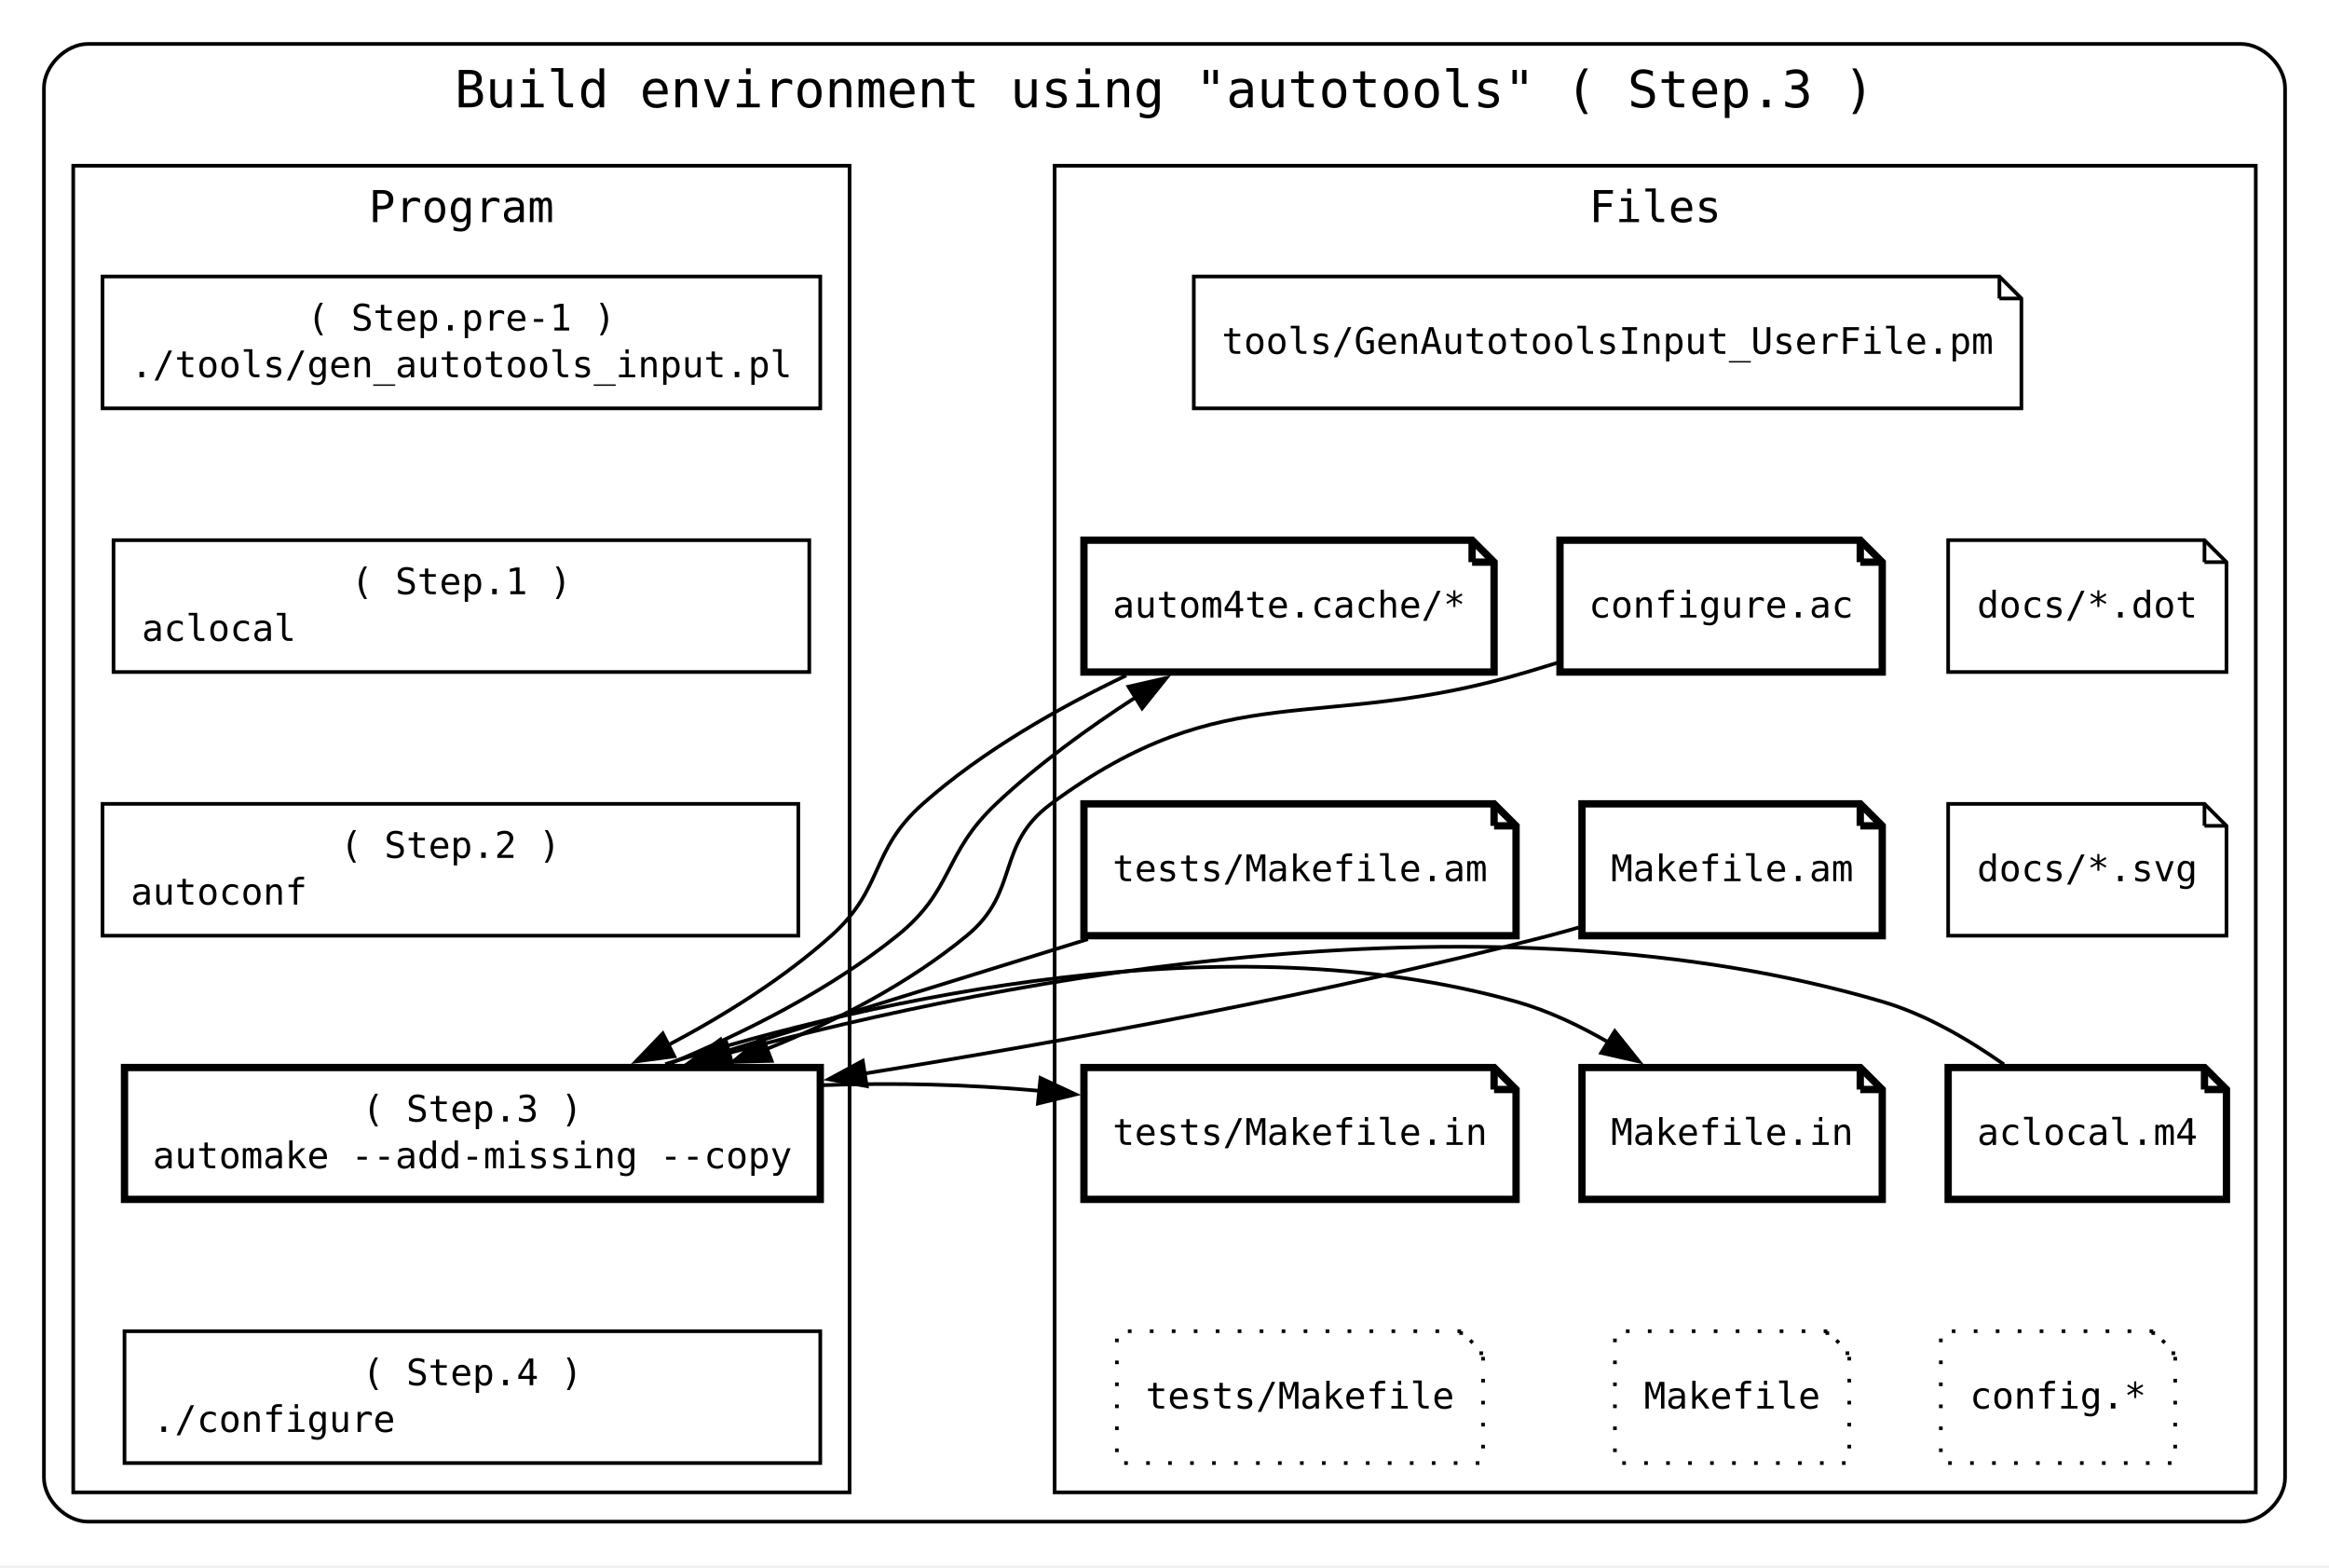
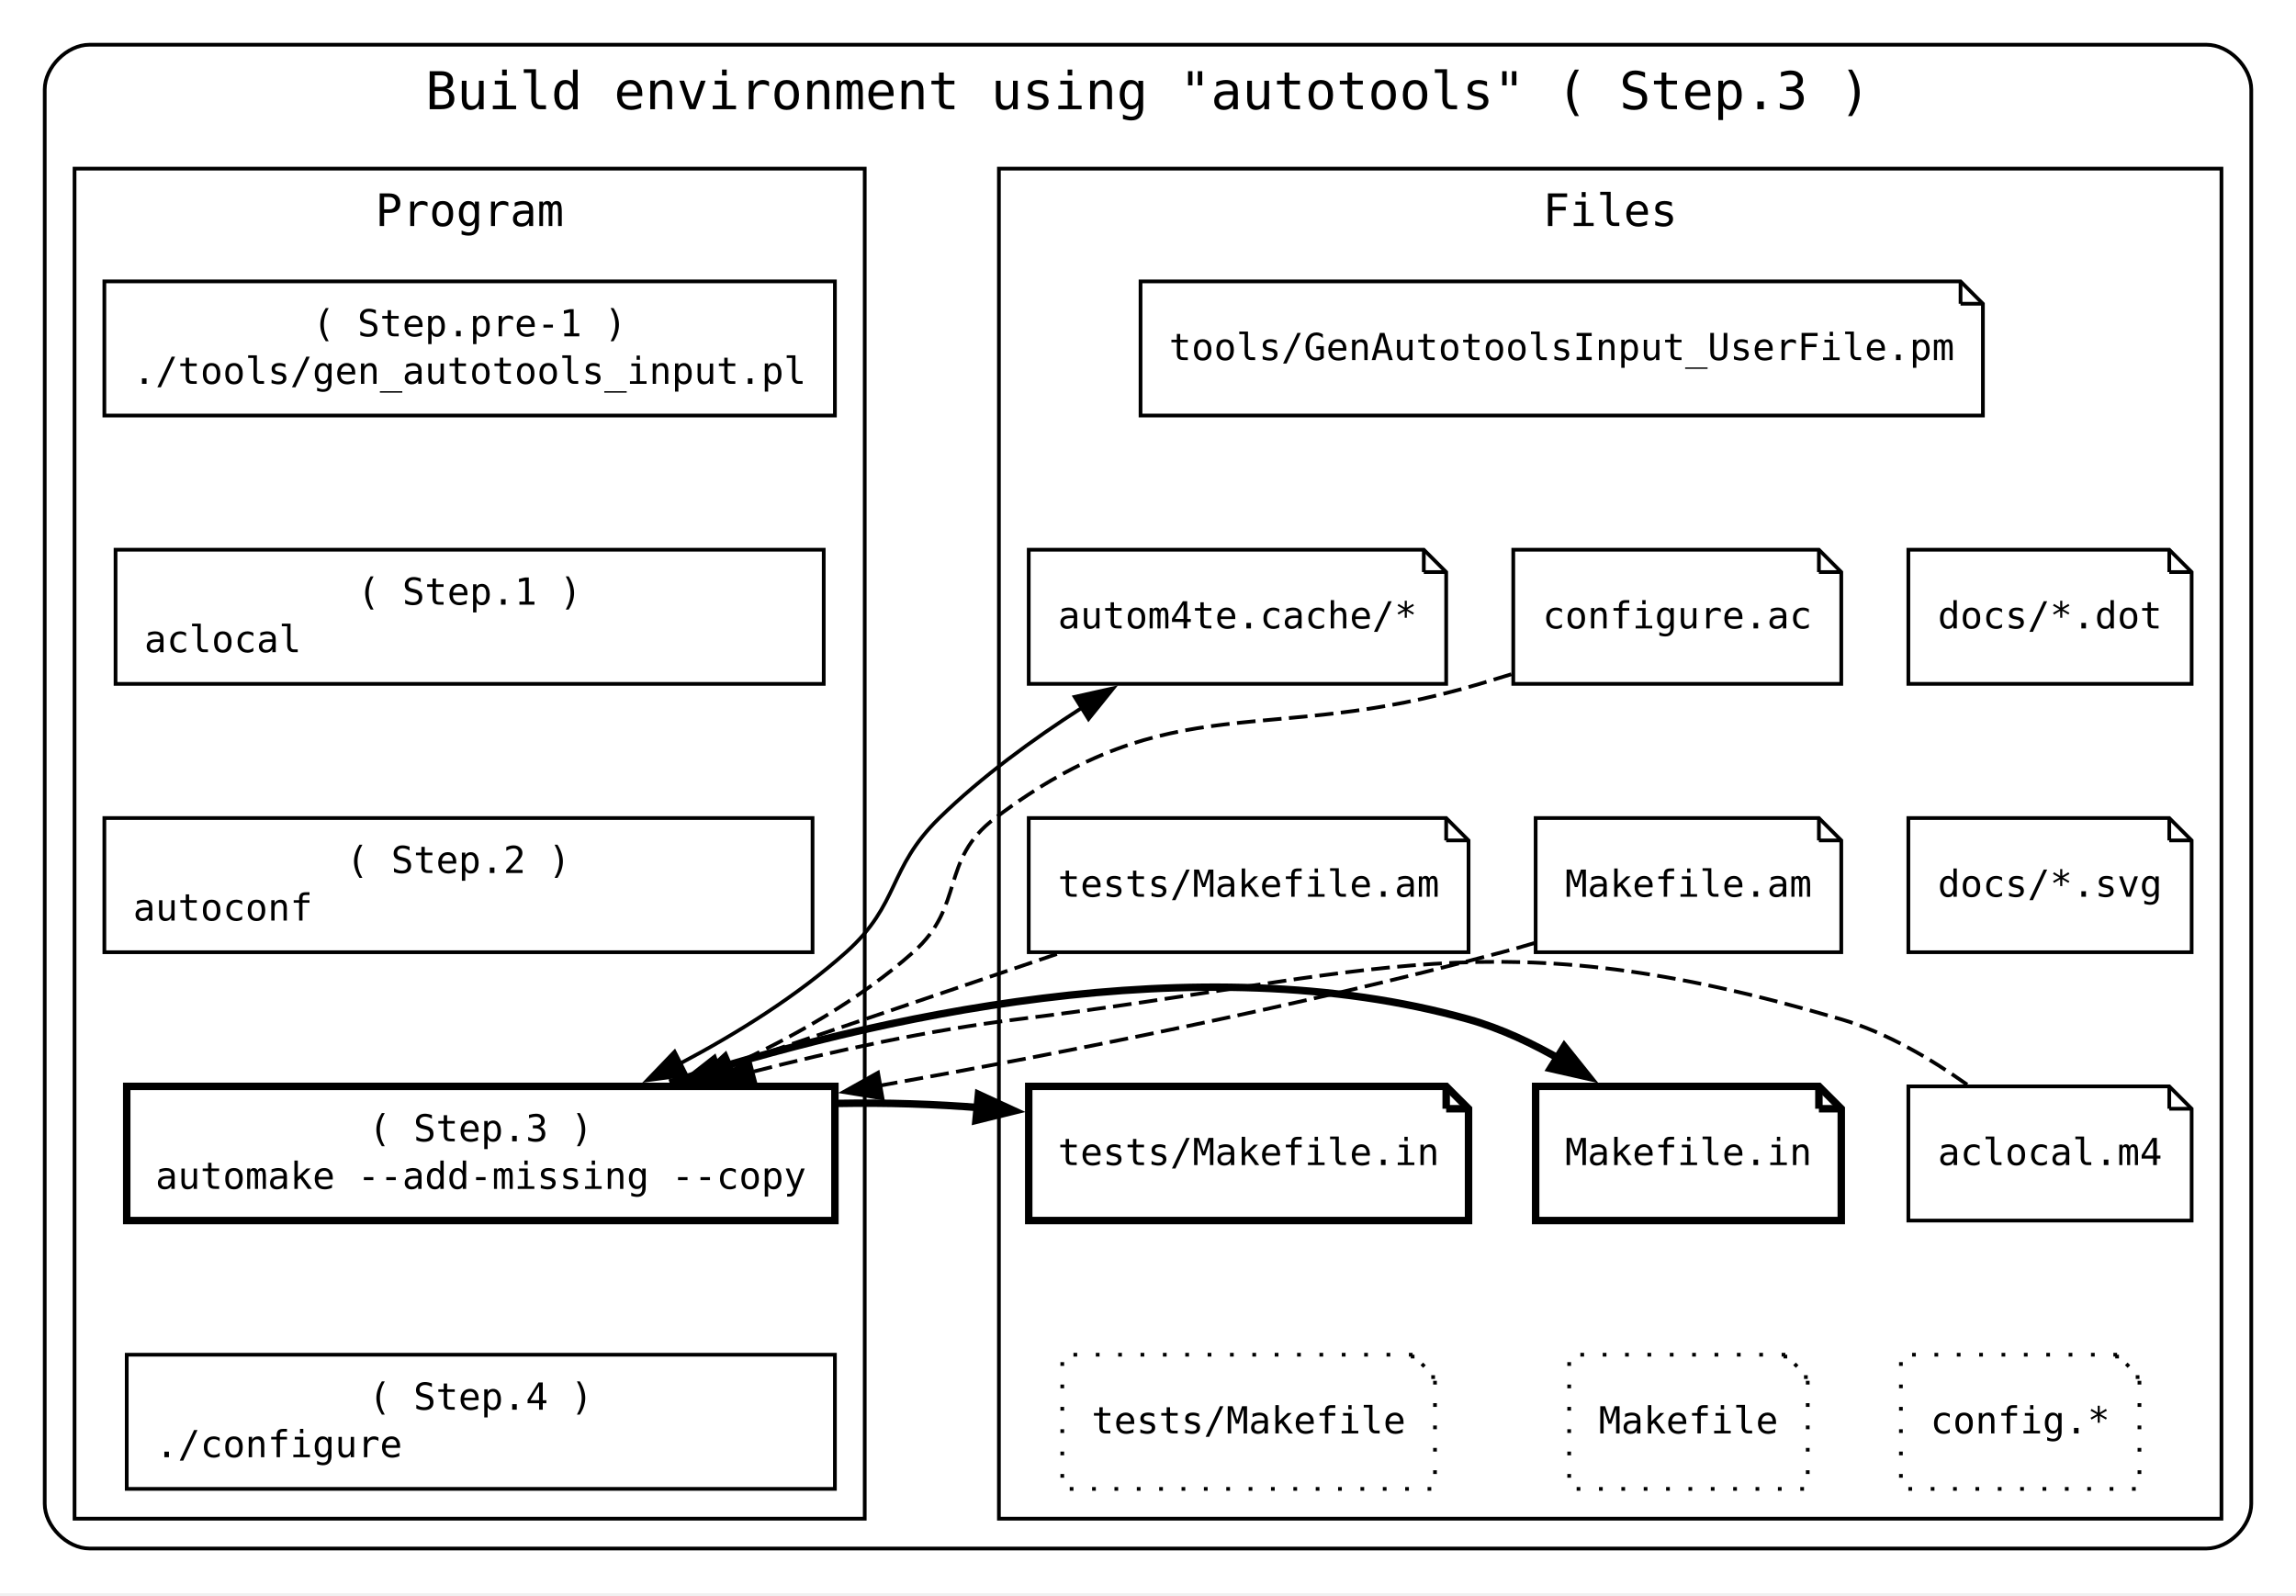
- <svg xmlns="http://www.w3.org/2000/svg" width="636pt" height="428pt" viewBox="0.00 0.00 636.00 428.00">
+ <svg xmlns="http://www.w3.org/2000/svg" width="616pt" height="428pt" viewBox="0.00 0.00 616.00 428.00">
  <g id="graph0" class="graph" transform="scale(1 1) rotate(0) translate(4 423.5)">
-     <polygon fill="white" stroke="none" points="-4,4 -4,-423.5 632,-423.5 632,4 -4,4" />
+     <polygon fill="white" stroke="none" points="-4,4 -4,-423.5 612,-423.5 612,4 -4,4" />
    <g id="clust1" class="cluster">
-       <path fill="none" stroke="black" d="M20,-8C20,-8 608,-8 608,-8 614,-8 620,-14 620,-20 620,-20 620,-399.5 620,-399.5 620,-405.5 614,-411.5 608,-411.5 608,-411.5 20,-411.5 20,-411.5 14,-411.5 8,-405.5 8,-399.5 8,-399.5 8,-20 8,-20 8,-14 14,-8 20,-8" />
-       <text xml:space="preserve" text-anchor="middle" x="314" y="-394.2" font-family="monospace" font-size="14.00">Build environment using "autotools" ( Step.3 )</text>
+       <path fill="none" stroke="black" d="M20,-8C20,-8 588,-8 588,-8 594,-8 600,-14 600,-20 600,-20 600,-399.5 600,-399.5 600,-405.5 594,-411.5 588,-411.5 588,-411.5 20,-411.5 20,-411.5 14,-411.5 8,-405.5 8,-399.5 8,-399.5 8,-20 8,-20 8,-14 14,-8 20,-8" />
+       <text xml:space="preserve" text-anchor="middle" x="304" y="-394.2" font-family="monospace" font-size="14.00">Build environment using "autotools" ( Step.3 )</text>
    </g>
    <g id="clust2" class="cluster">
      <polygon fill="none" stroke="black" points="16,-16 16,-378.25 228,-378.25 228,-16 16,-16" />
      <text xml:space="preserve" text-anchor="middle" x="122" y="-362.85" font-family="monospace" font-size="12.00">Program</text>
    </g>
    <g id="clust4" class="cluster">
-       <polygon fill="none" stroke="black" points="284,-16 284,-378.25 612,-378.25 612,-16 284,-16" />
-       <text xml:space="preserve" text-anchor="middle" x="448" y="-362.85" font-family="monospace" font-size="12.00">Files</text>
+       <polygon fill="none" stroke="black" points="264,-16 264,-378.25 592,-378.25 592,-16 264,-16" />
+       <text xml:space="preserve" text-anchor="middle" x="428" y="-362.85" font-family="monospace" font-size="12.00">Files</text>
    </g>
    <g id="node1" class="node">
      <polygon fill="none" stroke="black" points="220,-348 24,-348 24,-312 220,-312 220,-348" />
      <text xml:space="preserve" text-anchor="middle" x="122" y="-333.25" font-family="monospace" font-size="10.00">( Step.pre-1 )</text>
      <text xml:space="preserve" text-anchor="middle" x="122" y="-320.5" font-family="monospace" font-size="10.00">./tools/gen_autotools_input.pl</text>
    </g>
    <g id="node2" class="node">
      <polygon fill="none" stroke="black" points="217,-276 27,-276 27,-240 217,-240 217,-276" />
      <text xml:space="preserve" text-anchor="middle" x="122" y="-261.25" font-family="monospace" font-size="10.00">( Step.1 )</text>
      <text xml:space="preserve" text-anchor="middle" x="122" y="-248.5" font-family="monospace" font-size="10.00">aclocal                      </text>
    </g>
    <g id="node3" class="node">
      <polygon fill="none" stroke="black" points="214,-204 24,-204 24,-168 214,-168 214,-204" />
      <text xml:space="preserve" text-anchor="middle" x="119" y="-189.25" font-family="monospace" font-size="10.00">( Step.2 )</text>
      <text xml:space="preserve" text-anchor="middle" x="119" y="-176.5" font-family="monospace" font-size="10.00">autoconf                     </text>
    </g>
    <g id="node4" class="node">
      <polygon fill="none" stroke="black" stroke-width="2" points="220,-132 30,-132 30,-96 220,-96 220,-132" />
      <text xml:space="preserve" text-anchor="middle" x="125" y="-117.25" font-family="monospace" font-size="10.00">( Step.3 )</text>
      <text xml:space="preserve" text-anchor="middle" x="125" y="-104.5" font-family="monospace" font-size="10.00">automake --add-missing --copy</text>
    </g>
    <g id="node5" class="node">
      <polygon fill="none" stroke="black" points="220,-60 30,-60 30,-24 220,-24 220,-60" />
      <text xml:space="preserve" text-anchor="middle" x="125" y="-45.25" font-family="monospace" font-size="10.00">( Step.4 )</text>
      <text xml:space="preserve" text-anchor="middle" x="125" y="-32.5" font-family="monospace" font-size="10.00">./configure                  </text>
    </g>
    <g id="node13" class="node">
-       <polygon fill="none" stroke="black" stroke-width="2" points="504,-132 428,-132 428,-96 510,-96 510,-126 504,-132" />
-       <polyline fill="none" stroke="black" stroke-width="2" points="504,-132 504,-126" />
-       <polyline fill="none" stroke="black" stroke-width="2" points="510,-126 504,-126" />
-       <text xml:space="preserve" text-anchor="middle" x="469" y="-110.88" font-family="monospace" font-size="10.00">Makefile.in</text>
+       <polygon fill="none" stroke="black" stroke-width="2" points="484,-132 408,-132 408,-96 490,-96 490,-126 484,-132" />
+       <polyline fill="none" stroke="black" stroke-width="2" points="484,-132 484,-126" />
+       <polyline fill="none" stroke="black" stroke-width="2" points="490,-126 484,-126" />
+       <text xml:space="preserve" text-anchor="middle" x="449" y="-110.88" font-family="monospace" font-size="10.00">Makefile.in</text>
+     </g>
+     <g id="edge35" class="edge">
+       <path fill="none" stroke="black" stroke-width="2" d="M175.66,-132.91C229.63,-150.28 317.14,-170.47 390,-150 398.69,-147.56 407.37,-143.44 415.29,-138.85" />
+       <polygon fill="black" stroke="black" stroke-width="2" points="415.68,-142.73 422.3,-134.46 411.97,-136.8 415.68,-142.73" />
+     </g>
+     <g id="node17" class="node">
+       <polygon fill="none" stroke="black" stroke-width="2" points="384,-132 272,-132 272,-96 390,-96 390,-126 384,-132" />
+       <polyline fill="none" stroke="black" stroke-width="2" points="384,-132 384,-126" />
+       <polyline fill="none" stroke="black" stroke-width="2" points="390,-126 384,-126" />
+       <text xml:space="preserve" text-anchor="middle" x="331" y="-110.88" font-family="monospace" font-size="10.00">tests/Makefile.in</text>
+     </g>
+     <g id="edge36" class="edge">
+       <path fill="none" stroke="black" stroke-width="2" d="M220.76,-127.43C233.75,-127.67 246.74,-127.27 259.73,-126.22" />
+       <polygon fill="black" stroke="black" stroke-width="2" points="258.51,-129.85 268.13,-125.42 257.84,-122.88 258.51,-129.85" />
+     </g>
+     <g id="node6" class="node">
+       <polygon fill="none" stroke="black" points="522,-348 302,-348 302,-312 528,-312 528,-342 522,-348" />
+       <polyline fill="none" stroke="black" points="522,-348 522,-342" />
+       <polyline fill="none" stroke="black" points="528,-342 522,-342" />
+       <text xml:space="preserve" text-anchor="middle" x="415" y="-326.88" font-family="monospace" font-size="10.00">tools/GenAutotoolsInput_UserFile.pm</text>
+     </g>
+     <g id="node7" class="node">
+       <polygon fill="none" stroke="black" points="578,-276 508,-276 508,-240 584,-240 584,-270 578,-276" />
+       <polyline fill="none" stroke="black" points="578,-276 578,-270" />
+       <polyline fill="none" stroke="black" points="584,-270 578,-270" />
+       <text xml:space="preserve" text-anchor="middle" x="546" y="-254.88" font-family="monospace" font-size="10.00">docs/*.dot</text>
+     </g>
+     <g id="node11" class="node">
+       <polygon fill="none" stroke="black" points="484,-276 402,-276 402,-240 490,-240 490,-270 484,-276" />
+       <polyline fill="none" stroke="black" points="484,-276 484,-270" />
+       <polyline fill="none" stroke="black" points="490,-270 484,-270" />
+       <text xml:space="preserve" text-anchor="middle" x="446" y="-254.88" font-family="monospace" font-size="10.00">configure.ac</text>
+     </g>
+     <g id="node15" class="node">
+       <polygon fill="none" stroke="black" points="378,-276 272,-276 272,-240 384,-240 384,-270 378,-276" />
+       <polyline fill="none" stroke="black" points="378,-276 378,-270" />
+       <polyline fill="none" stroke="black" points="384,-270 378,-270" />
+       <text xml:space="preserve" text-anchor="middle" x="328" y="-254.88" font-family="monospace" font-size="10.00">autom4te.cache/*</text>
+     </g>
+     <g id="node8" class="node">
+       <polygon fill="none" stroke="black" points="578,-204 508,-204 508,-168 584,-168 584,-198 578,-204" />
+       <polyline fill="none" stroke="black" points="578,-204 578,-198" />
+       <polyline fill="none" stroke="black" points="584,-198 578,-198" />
+       <text xml:space="preserve" text-anchor="middle" x="546" y="-182.88" font-family="monospace" font-size="10.00">docs/*.svg</text>
+     </g>
+     <g id="node9" class="node">
+       <polygon fill="none" stroke="black" points="578,-132 508,-132 508,-96 584,-96 584,-126 578,-132" />
+       <polyline fill="none" stroke="black" points="578,-132 578,-126" />
+       <polyline fill="none" stroke="black" points="584,-126 578,-126" />
+       <text xml:space="preserve" text-anchor="middle" x="546" y="-110.88" font-family="monospace" font-size="10.00">aclocal.m4</text>
+     </g>
+     <g id="node12" class="node">
+       <polygon fill="none" stroke="black" points="484,-204 408,-204 408,-168 490,-168 490,-198 484,-204" />
+       <polyline fill="none" stroke="black" points="484,-204 484,-198" />
+       <polyline fill="none" stroke="black" points="490,-198 484,-198" />
+       <text xml:space="preserve" text-anchor="middle" x="449" y="-182.88" font-family="monospace" font-size="10.00">Makefile.am</text>
+     </g>
+     <g id="edge30" class="edge">
+       <path fill="none" stroke="black" stroke-dasharray="5,2" d="M523.77,-132.47C514.03,-139.4 502.09,-146.45 490,-150 395.76,-177.68 366.49,-162 269,-150 245.48,-147.1 220.28,-141.64 197.64,-135.84" />
+       <polygon fill="black" stroke="black" points="198.77,-132.52 188.21,-133.35 196.99,-139.28 198.77,-132.52" />
+     </g>
+     <g id="node10" class="node">
+       <polygon fill="none" stroke="black" stroke-dasharray="1,5" points="564,-60 506,-60 506,-24 570,-24 570,-54 564,-60" />
+       <polyline fill="none" stroke="black" stroke-dasharray="1,5" points="564,-60 564,-54" />
+       <polyline fill="none" stroke="black" stroke-dasharray="1,5" points="570,-54 564,-54" />
+       <text xml:space="preserve" text-anchor="middle" x="538" y="-38.88" font-family="monospace" font-size="10.00">config.*</text>
+     </g>
+     <g id="node14" class="node">
+       <polygon fill="none" stroke="black" stroke-dasharray="1,5" points="475,-60 417,-60 417,-24 481,-24 481,-54 475,-60" />
+       <polyline fill="none" stroke="black" stroke-dasharray="1,5" points="475,-60 475,-54" />
+       <polyline fill="none" stroke="black" stroke-dasharray="1,5" points="481,-54 475,-54" />
+       <text xml:space="preserve" text-anchor="middle" x="449" y="-38.88" font-family="monospace" font-size="10.00">Makefile</text>
+     </g>
+     <g id="edge31" class="edge">
+       <path fill="none" stroke="black" stroke-dasharray="5,2" d="M401.51,-242.59C398.63,-241.7 395.78,-240.83 393,-240 335.56,-222.84 310.86,-240.1 263,-204 248.03,-192.71 255.03,-180.44 241,-168 226.74,-155.35 208.94,-145.22 191.61,-137.33" />
+       <polygon fill="black" stroke="black" points="193.45,-134.31 182.88,-133.55 190.67,-140.74 193.45,-134.31" />
+     </g>
+     <g id="edge32" class="edge">
+       <path fill="none" stroke="black" stroke-dasharray="5,2" d="M407.66,-170.46C404.74,-169.58 401.84,-168.75 399,-168 344.46,-153.53 282.84,-141.25 231.87,-132.17" />
+       <polygon fill="black" stroke="black" points="232.78,-128.78 222.32,-130.49 231.56,-135.67 232.78,-128.78" />
+     </g>
+     <g id="node16" class="node">
+       <polygon fill="none" stroke="black" points="384,-204 272,-204 272,-168 390,-168 390,-198 384,-204" />
+       <polyline fill="none" stroke="black" points="384,-204 384,-198" />
+       <polyline fill="none" stroke="black" points="390,-198 384,-198" />
+       <text xml:space="preserve" text-anchor="middle" x="331" y="-182.88" font-family="monospace" font-size="10.00">tests/Makefile.am</text>
+     </g>
+     <g id="node18" class="node">
+       <polygon fill="none" stroke="black" stroke-dasharray="1,5" points="375,-60 281,-60 281,-24 381,-24 381,-54 375,-60" />
+       <polyline fill="none" stroke="black" stroke-dasharray="1,5" points="375,-60 375,-54" />
+       <polyline fill="none" stroke="black" stroke-dasharray="1,5" points="381,-54 375,-54" />
+       <text xml:space="preserve" text-anchor="middle" x="331" y="-38.88" font-family="monospace" font-size="10.00">tests/Makefile</text>
+     </g>
+     <g id="edge34" class="edge">
+       <path fill="none" stroke="black" d="M286.23,-233.57C273.2,-225.18 259.29,-215.05 248,-204 234.08,-190.38 237.52,-180.99 223,-168 209.87,-156.26 193.69,-146.16 178.28,-138.03" />
+       <polygon fill="black" stroke="black" points="284.34,-236.51 294.68,-238.82 288.04,-230.57 284.34,-236.51" />
+       <polygon fill="black" stroke="black" points="180.15,-135.06 169.65,-133.66 176.99,-141.3 180.15,-135.06" />
    </g>
    <g id="edge33" class="edge">
-       <path fill="none" stroke="black" d="M177.67,-132.93C235.57,-150.94 330.9,-172.23 410,-150 418.69,-147.56 427.37,-143.44 435.29,-138.85" />
-       <polygon fill="black" stroke="black" points="436.96,-141.93 443.58,-133.66 433.25,-136 436.96,-141.93" />
-     </g>
-     <g id="node15" class="node">
-       <polygon fill="none" stroke="black" stroke-width="2" points="398,-276 292,-276 292,-240 404,-240 404,-270 398,-276" />
-       <polyline fill="none" stroke="black" stroke-width="2" points="398,-276 398,-270" />
-       <polyline fill="none" stroke="black" stroke-width="2" points="404,-270 398,-270" />
-       <text xml:space="preserve" text-anchor="middle" x="348" y="-254.88" font-family="monospace" font-size="10.00">autom4te.cache/*</text>
-     </g>
-     <g id="edge37" class="edge">
-       <path fill="none" stroke="black" d="M178.69,-132.98C199.47,-141.55 222.63,-153.21 241,-168 256.58,-180.54 253.45,-190.28 268,-204 279.4,-214.75 293.21,-224.75 306.14,-233.11" />
-       <polygon fill="black" stroke="black" points="304.18,-236.01 314.51,-238.36 307.89,-230.08 304.18,-236.01" />
-     </g>
-     <g id="node17" class="node">
-       <polygon fill="none" stroke="black" stroke-width="2" points="404,-132 292,-132 292,-96 410,-96 410,-126 404,-132" />
-       <polyline fill="none" stroke="black" stroke-width="2" points="404,-132 404,-126" />
-       <polyline fill="none" stroke="black" stroke-width="2" points="410,-126 404,-126" />
-       <text xml:space="preserve" text-anchor="middle" x="351" y="-110.88" font-family="monospace" font-size="10.00">tests/Makefile.in</text>
-     </g>
-     <g id="edge35" class="edge">
-       <path fill="none" stroke="black" d="M220.79,-127.19C240.51,-127.9 260.23,-127.39 279.95,-125.64" />
-       <polygon fill="black" stroke="black" points="280.13,-129.14 289.73,-124.66 279.43,-122.17 280.13,-129.14" />
-     </g>
-     <g id="node6" class="node">
-       <polygon fill="none" stroke="black" points="542,-348 322,-348 322,-312 548,-312 548,-342 542,-348" />
-       <polyline fill="none" stroke="black" points="542,-348 542,-342" />
-       <polyline fill="none" stroke="black" points="548,-342 542,-342" />
-       <text xml:space="preserve" text-anchor="middle" x="435" y="-326.88" font-family="monospace" font-size="10.00">tools/GenAutotoolsInput_UserFile.pm</text>
-     </g>
-     <g id="node7" class="node">
-       <polygon fill="none" stroke="black" points="598,-276 528,-276 528,-240 604,-240 604,-270 598,-276" />
-       <polyline fill="none" stroke="black" points="598,-276 598,-270" />
-       <polyline fill="none" stroke="black" points="604,-270 598,-270" />
-       <text xml:space="preserve" text-anchor="middle" x="566" y="-254.88" font-family="monospace" font-size="10.00">docs/*.dot</text>
-     </g>
-     <g id="node11" class="node">
-       <polygon fill="none" stroke="black" stroke-width="2" points="504,-276 422,-276 422,-240 510,-240 510,-270 504,-276" />
-       <polyline fill="none" stroke="black" stroke-width="2" points="504,-276 504,-270" />
-       <polyline fill="none" stroke="black" stroke-width="2" points="510,-270 504,-270" />
-       <text xml:space="preserve" text-anchor="middle" x="466" y="-254.88" font-family="monospace" font-size="10.00">configure.ac</text>
-     </g>
-     <g id="node8" class="node">
-       <polygon fill="none" stroke="black" points="598,-204 528,-204 528,-168 604,-168 604,-198 598,-204" />
-       <polyline fill="none" stroke="black" points="598,-204 598,-198" />
-       <polyline fill="none" stroke="black" points="604,-198 598,-198" />
-       <text xml:space="preserve" text-anchor="middle" x="566" y="-182.88" font-family="monospace" font-size="10.00">docs/*.svg</text>
-     </g>
-     <g id="node9" class="node">
-       <polygon fill="none" stroke="black" stroke-width="2" points="598,-132 528,-132 528,-96 604,-96 604,-126 598,-132" />
-       <polyline fill="none" stroke="black" stroke-width="2" points="598,-132 598,-126" />
-       <polyline fill="none" stroke="black" stroke-width="2" points="604,-126 598,-126" />
-       <text xml:space="preserve" text-anchor="middle" x="566" y="-110.88" font-family="monospace" font-size="10.00">aclocal.m4</text>
-     </g>
-     <g id="node12" class="node">
-       <polygon fill="none" stroke="black" stroke-width="2" points="504,-204 428,-204 428,-168 510,-168 510,-198 504,-204" />
-       <polyline fill="none" stroke="black" stroke-width="2" points="504,-204 504,-198" />
-       <polyline fill="none" stroke="black" stroke-width="2" points="510,-198 504,-198" />
-       <text xml:space="preserve" text-anchor="middle" x="469" y="-182.88" font-family="monospace" font-size="10.00">Makefile.am</text>
-     </g>
-     <g id="edge30" class="edge">
-       <path fill="none" stroke="black" d="M543.23,-132.85C533.6,-139.65 521.87,-146.52 510,-150 403.11,-181.39 273.03,-156.96 194.73,-135.88" />
-       <polygon fill="black" stroke="black" points="196.06,-132.62 185.49,-133.34 194.2,-139.37 196.06,-132.62" />
-     </g>
-     <g id="node10" class="node">
-       <polygon fill="none" stroke="black" stroke-dasharray="1,5" points="584,-60 526,-60 526,-24 590,-24 590,-54 584,-60" />
-       <polyline fill="none" stroke="black" stroke-dasharray="1,5" points="584,-60 584,-54" />
-       <polyline fill="none" stroke="black" stroke-dasharray="1,5" points="590,-54 584,-54" />
-       <text xml:space="preserve" text-anchor="middle" x="558" y="-38.88" font-family="monospace" font-size="10.00">config.*</text>
-     </g>
-     <g id="node14" class="node">
-       <polygon fill="none" stroke="black" stroke-dasharray="1,5" points="495,-60 437,-60 437,-24 501,-24 501,-54 495,-60" />
-       <polyline fill="none" stroke="black" stroke-dasharray="1,5" points="495,-60 495,-54" />
-       <polyline fill="none" stroke="black" stroke-dasharray="1,5" points="501,-54 495,-54" />
-       <text xml:space="preserve" text-anchor="middle" x="469" y="-38.88" font-family="monospace" font-size="10.00">Makefile</text>
-     </g>
-     <g id="edge31" class="edge">
-       <path fill="none" stroke="black" d="M421.22,-242.5C418.44,-241.64 415.69,-240.8 413,-240 355.56,-222.84 331.22,-239.62 283,-204 267.73,-192.72 274.67,-180.06 260,-168 244.08,-154.91 224.54,-144.77 205.33,-137.04" />
-       <polygon fill="black" stroke="black" points="206.72,-133.82 196.12,-133.53 204.22,-140.36 206.72,-133.82" />
-     </g>
-     <g id="edge32" class="edge">
-       <path fill="none" stroke="black" d="M427.13,-170.26C424.39,-169.45 421.66,-168.69 419,-168 357.69,-152.14 287.97,-139.36 231.82,-130.32" />
-       <polygon fill="black" stroke="black" points="232.7,-126.91 222.28,-128.8 231.6,-133.83 232.7,-126.91" />
-     </g>
-     <g id="node16" class="node">
-       <polygon fill="none" stroke="black" stroke-width="2" points="404,-204 292,-204 292,-168 410,-168 410,-198 404,-204" />
-       <polyline fill="none" stroke="black" stroke-width="2" points="404,-204 404,-198" />
-       <polyline fill="none" stroke="black" stroke-width="2" points="410,-198 404,-198" />
-       <text xml:space="preserve" text-anchor="middle" x="351" y="-182.88" font-family="monospace" font-size="10.00">tests/Makefile.am</text>
-     </g>
-     <g id="node18" class="node">
-       <polygon fill="none" stroke="black" stroke-dasharray="1,5" points="395,-60 301,-60 301,-24 401,-24 401,-54 395,-60" />
-       <polyline fill="none" stroke="black" stroke-dasharray="1,5" points="395,-60 395,-54" />
-       <polyline fill="none" stroke="black" stroke-dasharray="1,5" points="401,-54 395,-54" />
-       <text xml:space="preserve" text-anchor="middle" x="351" y="-38.88" font-family="monospace" font-size="10.00">tests/Makefile</text>
-     </g>
-     <g id="edge36" class="edge">
-       <path fill="none" stroke="black" d="M303.55,-239.06C285.09,-230.25 264.24,-218.41 248,-204 233.43,-191.07 237.52,-180.99 223,-168 209.87,-156.26 193.69,-146.16 178.28,-138.03" />
-       <polygon fill="black" stroke="black" points="180.15,-135.06 169.65,-133.66 176.99,-141.3 180.15,-135.06" />
-     </g>
-     <g id="edge34" class="edge">
-       <path fill="none" stroke="black" d="M293.09,-167.06C262.79,-157.68 225.5,-146.13 193.74,-136.29" />
-       <polygon fill="black" stroke="black" points="194.79,-132.95 184.2,-133.34 192.72,-139.64 194.79,-132.95" />
+       <path fill="none" stroke="black" stroke-dasharray="5,2" d="M279.55,-167.52C251.95,-158.14 217.71,-146.5 188.47,-136.57" />
+       <polygon fill="black" stroke="black" points="189.97,-133.38 179.38,-133.48 187.72,-140.01 189.97,-133.38" />
    </g>
  </g>
</svg>
